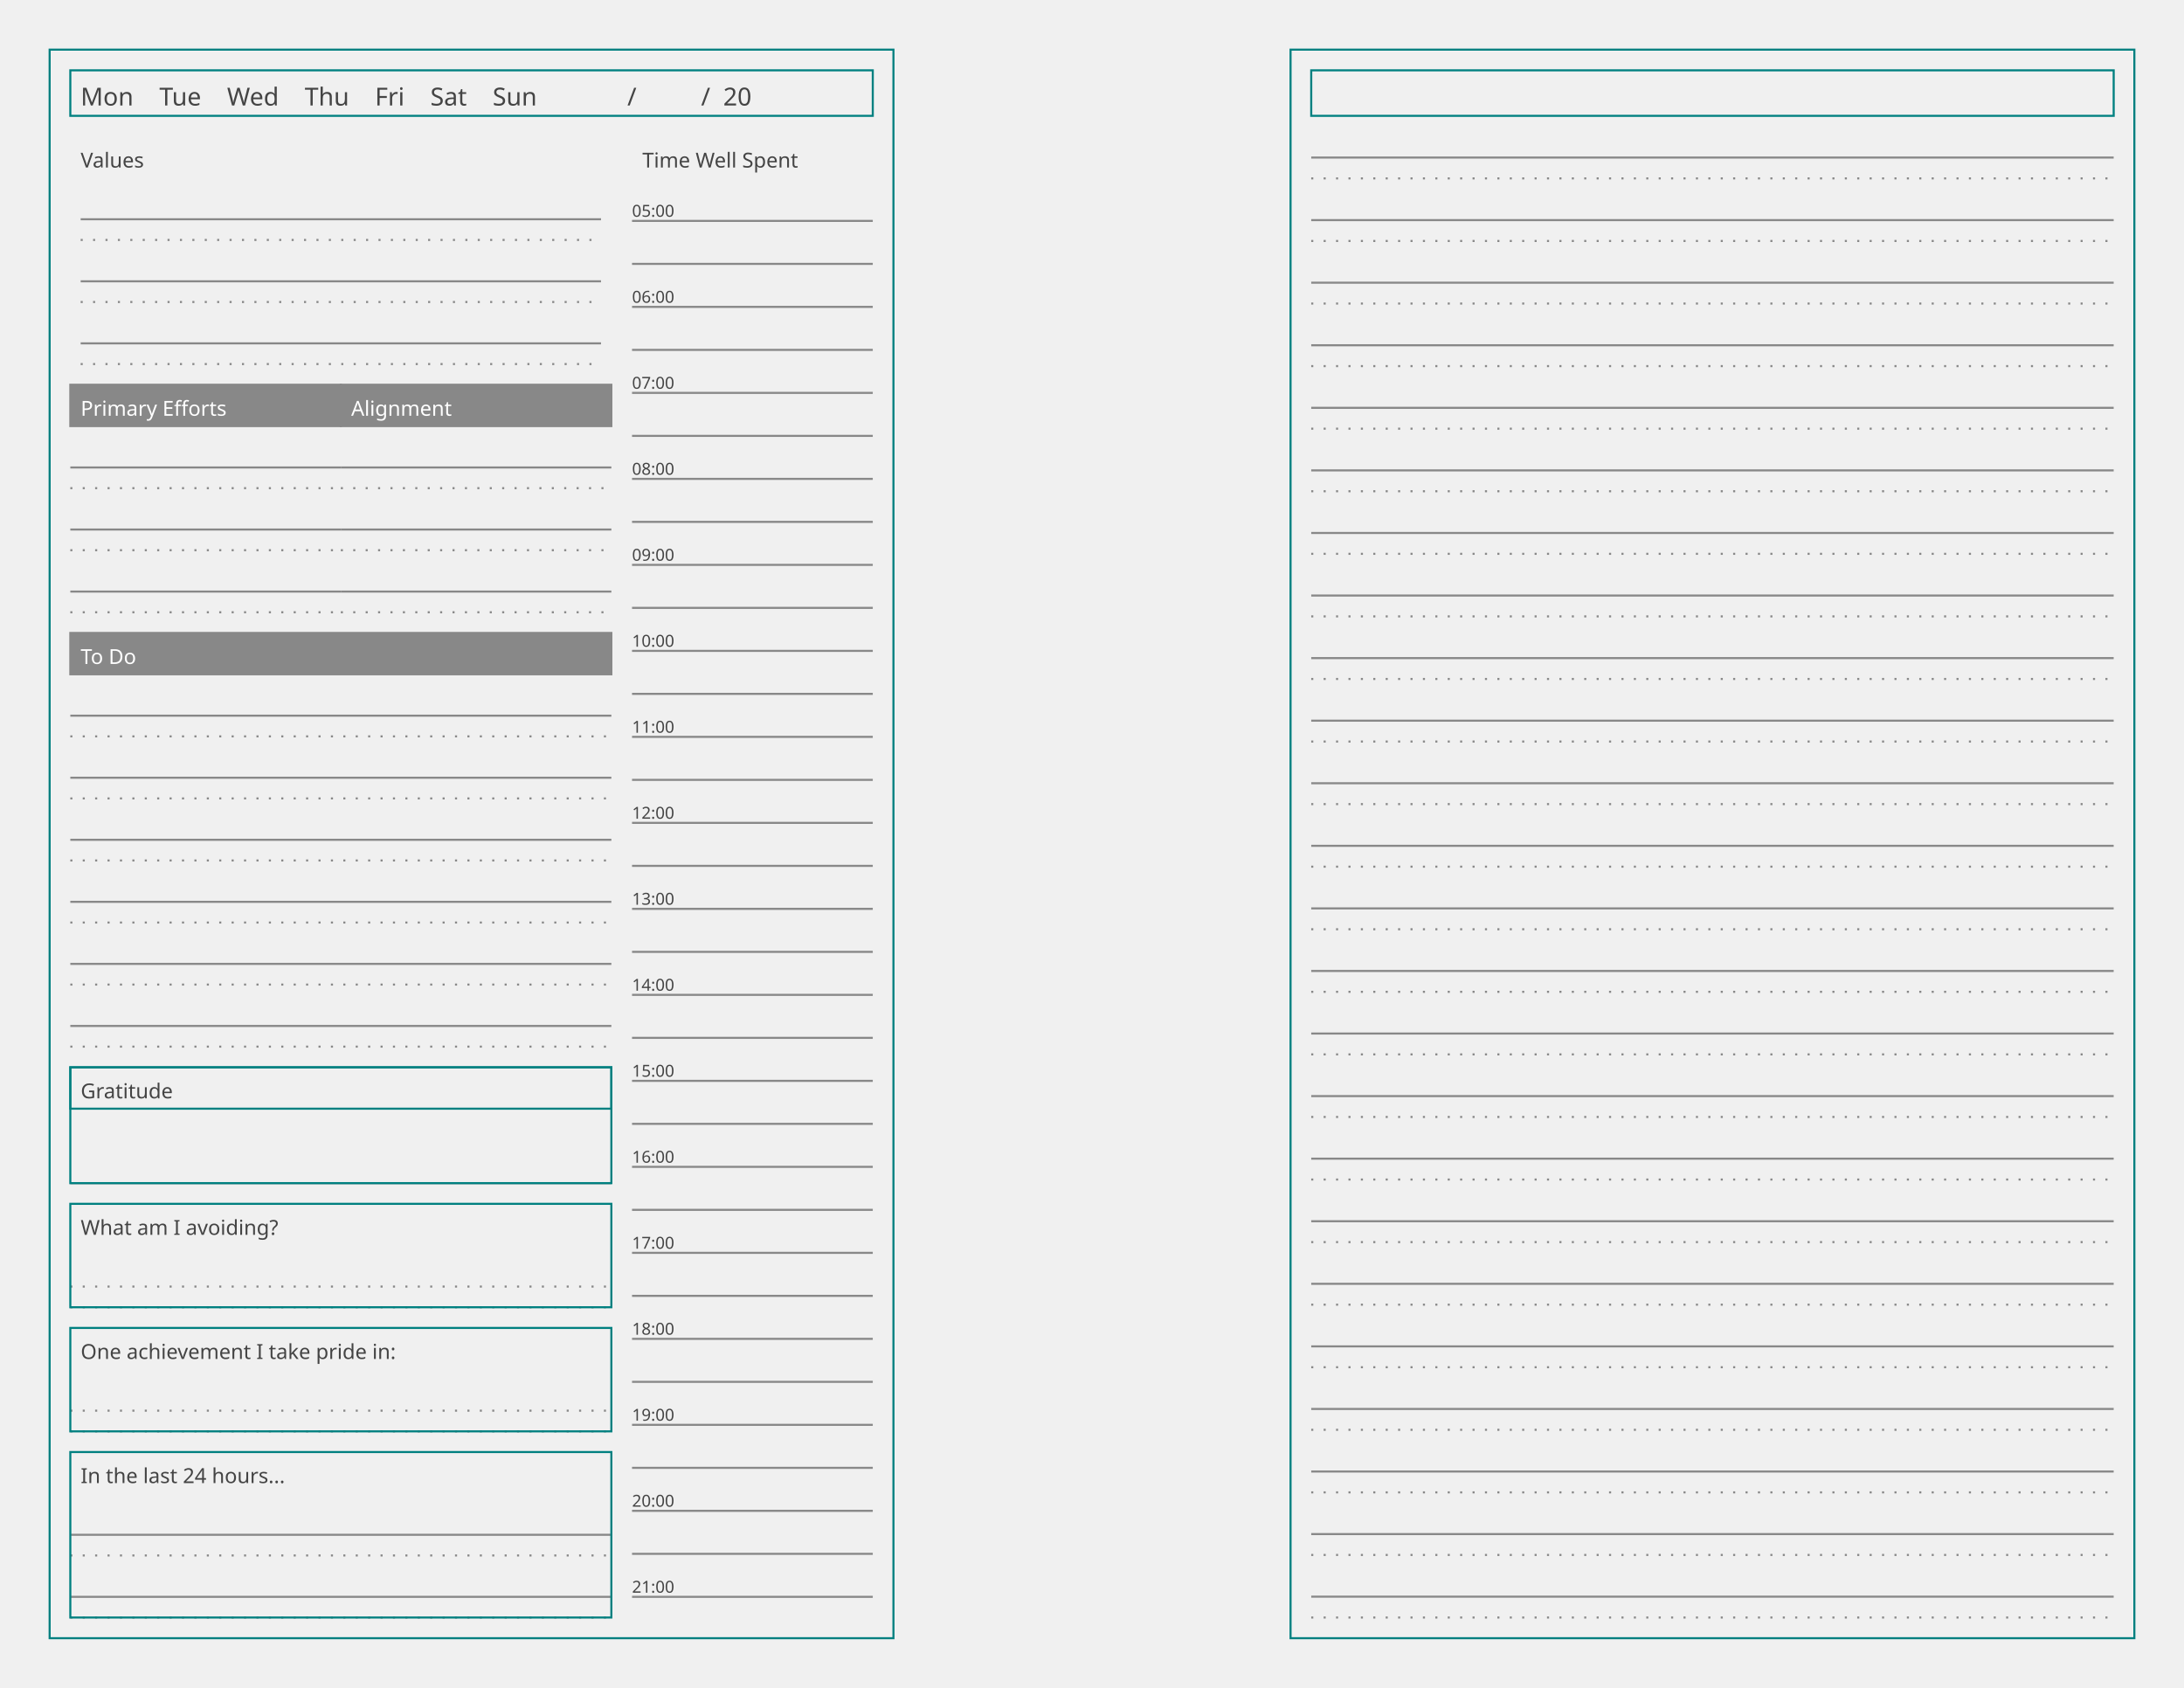
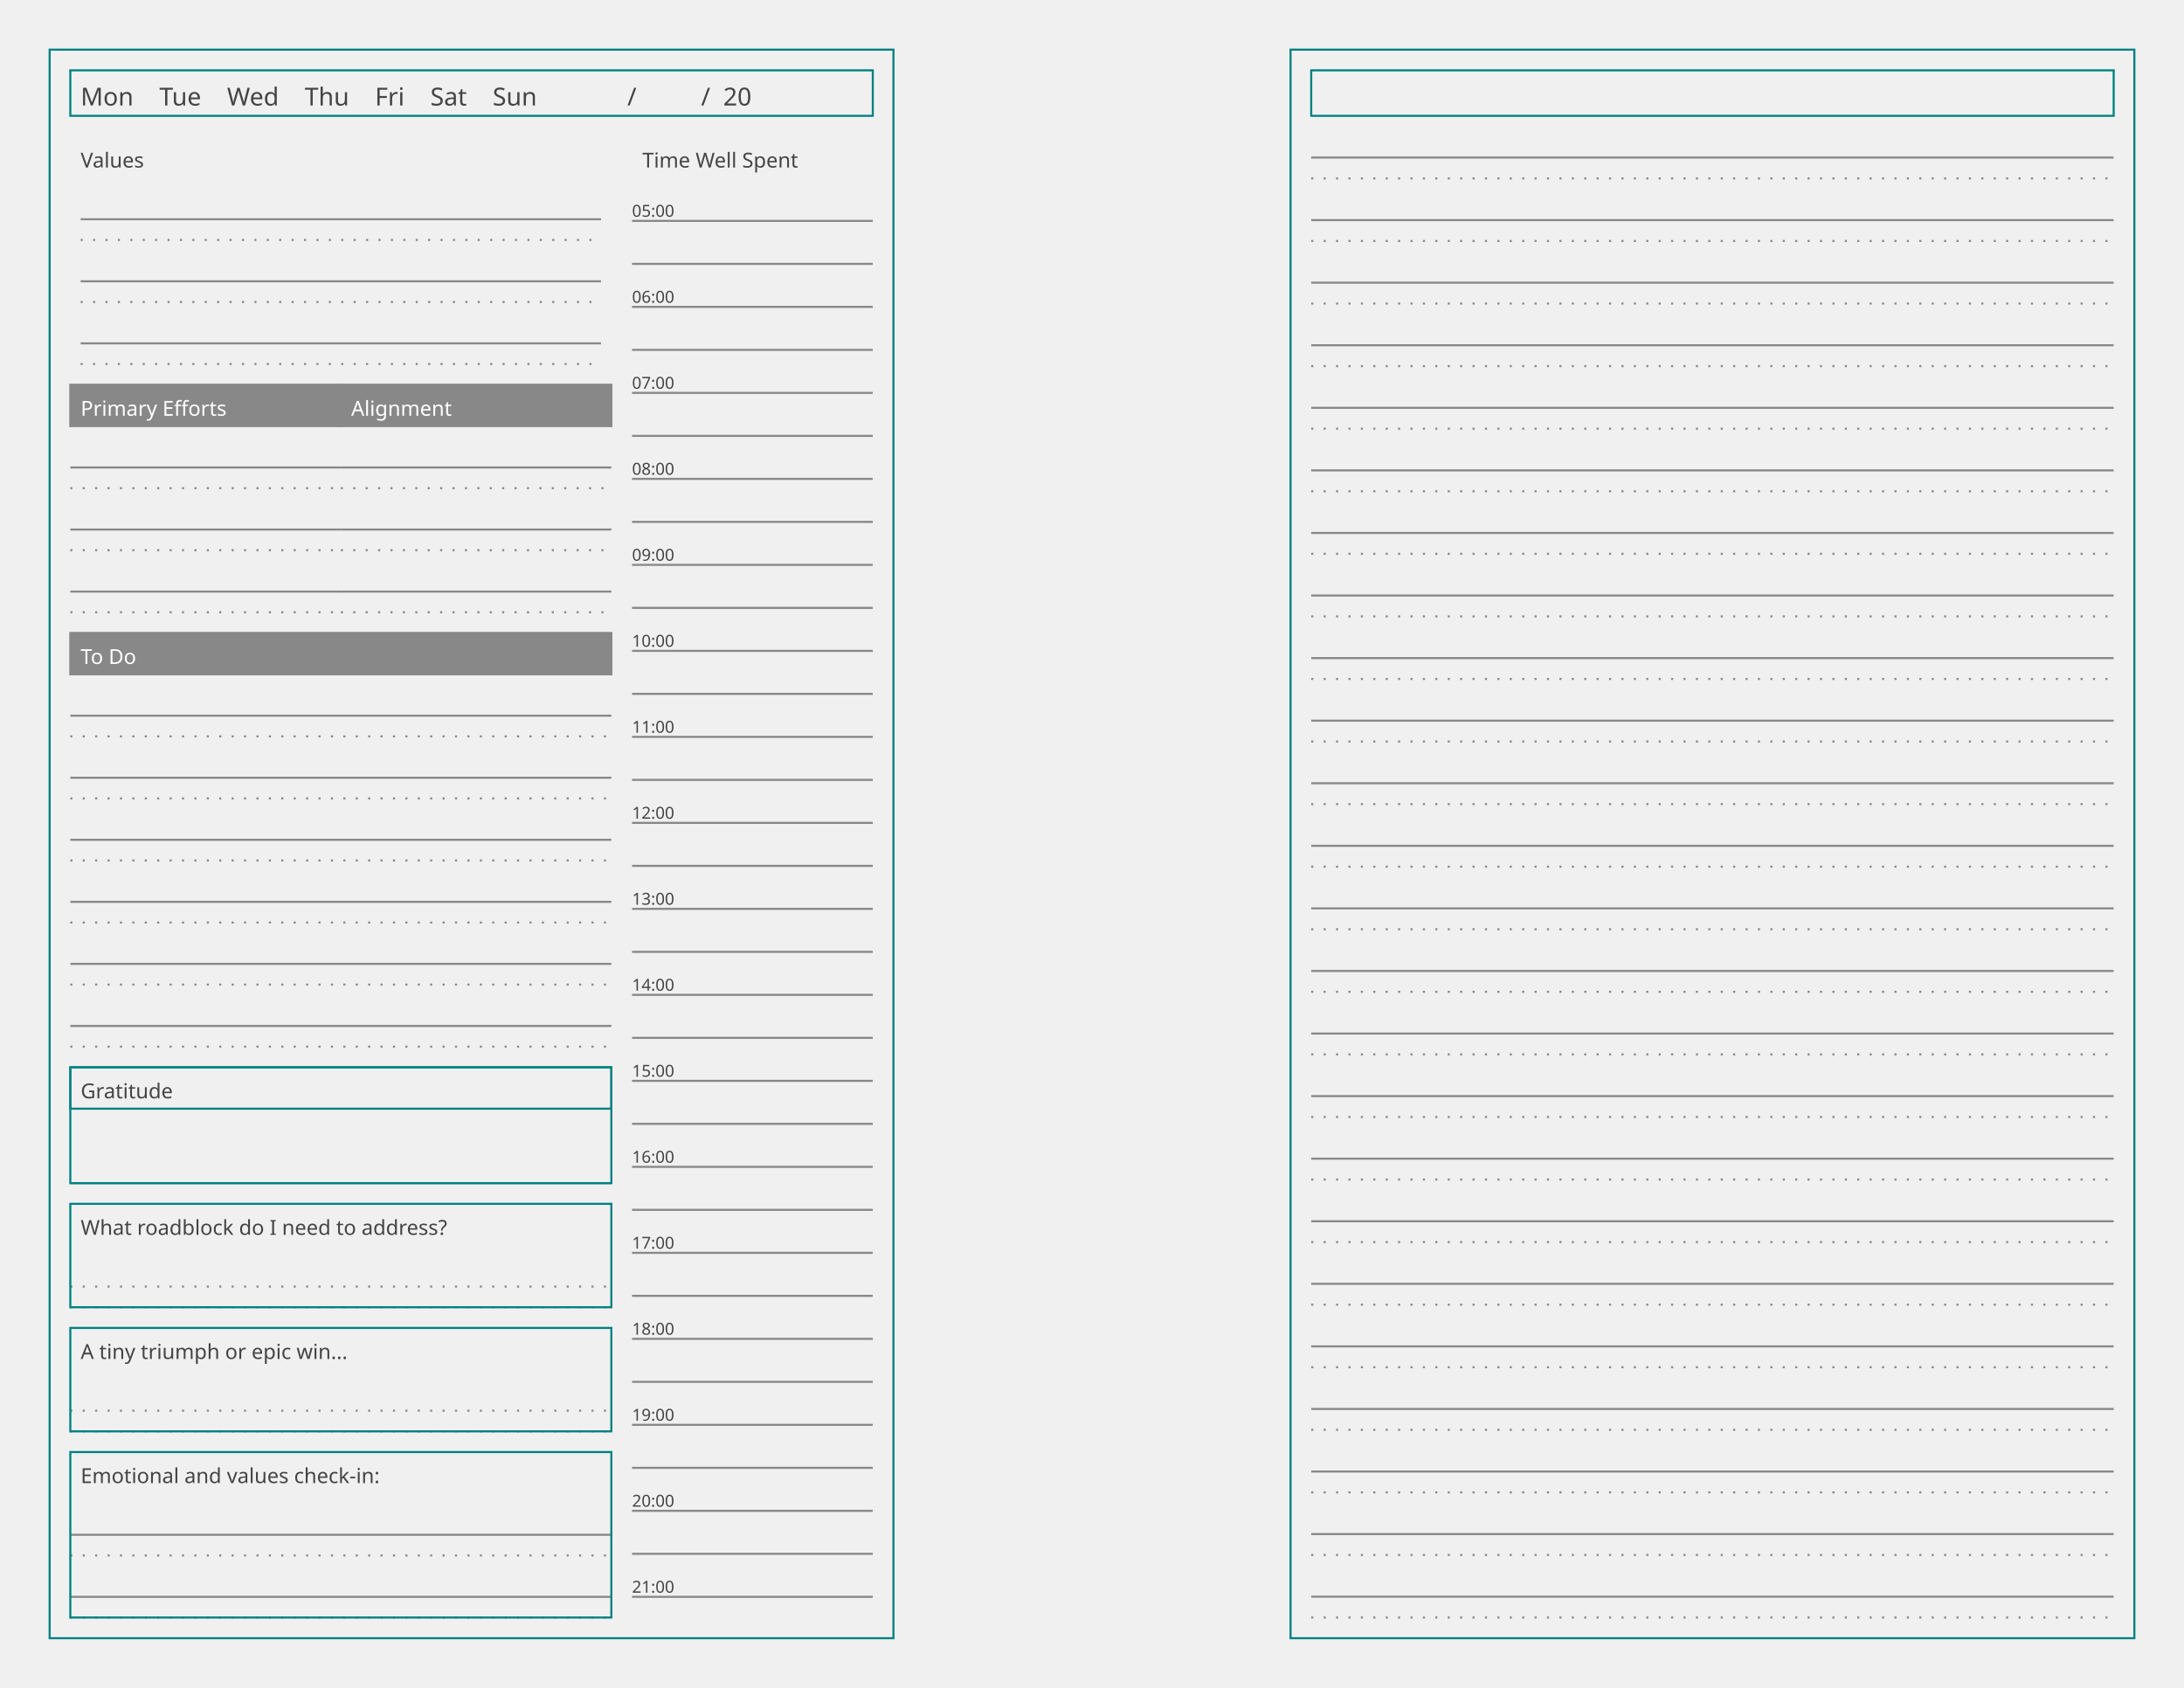
<svg xmlns="http://www.w3.org/2000/svg" baseProfile="tiny" height="8.5in" version="1.2" width="11in">
  <defs />
  <g transform="translate(24.0, 24.0)">
    <rect fill="none" height="768.0" stroke="#008080" width="408.0" x="0" y="0" />
    <g transform="translate(10, 10)">
      <rect fill="none" height="22" stroke="#008080" stroke-width="1" width="388.0" x="0" y="0" />
      <text alignment-baseline="text-after-edge" fill="#444444" font-family="Trebuchet MS" font-size="12" text-anchor="start" transform="translate(5,17)">Mon    Tue    Wed    Thu    Fri    Sat    Sun              /          /  20          </text>
    </g>
    <g transform="translate(10, 32)">
      <g transform="translate(0,10)">
        <g>
          <g transform="translate(0,0)">
            <text alignment-baseline="text-after-edge" fill="#444444" font-family="Ubuntu Mono" font-size="10" text-anchor="start" transform="translate(5,15)">Values</text>
          </g>
          <g transform="translate(0,20)">
            <g>
              <line stroke="#888888" stroke-dasharray="1,5" stroke-width="1" transform="translate(5,30.0)" x1="0" x2="251.6" y1="0" y2="0" />
              <line stroke="#888888" stroke-dasharray="1,5" stroke-width="1" transform="translate(5,60.0)" x1="0" x2="251.6" y1="0" y2="0" />
              <line stroke="#888888" stroke-dasharray="1,5" stroke-width="1" transform="translate(5,90.0)" x1="0" x2="251.6" y1="0" y2="0" />
            </g>
            <g>
              <line stroke="#888888" stroke-dasharray="1,0" stroke-width="1" transform="translate(5,20.0)" x1="0" x2="251.6" y1="0" y2="0" />
              <line stroke="#888888" stroke-dasharray="1,0" stroke-width="1" transform="translate(5,50.0)" x1="0" x2="251.6" y1="0" y2="0" />
              <line stroke="#888888" stroke-dasharray="1,0" stroke-width="1" transform="translate(5,80.0)" x1="0" x2="251.6" y1="0" y2="0" />
            </g>
          </g>
        </g>
      </g>
      <g transform="translate(0,130)">
        <g>
          <g transform="translate(0,0)">
            <g>
              <g transform="translate(0,0)">
                <rect fill="#888888" height="20" stroke="#888888" stroke-width="1" width="130.8" x="0" y="0" />
                <text alignment-baseline="text-after-edge" fill="#ffffff" font-family="Trebuchet MS" font-size="10" text-anchor="start" transform="translate(5,15)">Primary Efforts</text>
              </g>
              <g transform="translate(0,20)">
                <g>
                  <line stroke="#888888" stroke-dasharray="1,5" stroke-width="1" transform="translate(0,30.0)" x1="0" x2="130.8" y1="0" y2="0" />
                  <line stroke="#888888" stroke-dasharray="1,5" stroke-width="1" transform="translate(0,60.0)" x1="0" x2="130.8" y1="0" y2="0" />
                  <line stroke="#888888" stroke-dasharray="1,5" stroke-width="1" transform="translate(0,90.0)" x1="0" x2="130.8" y1="0" y2="0" />
                </g>
                <g>
                  <line stroke="#888888" stroke-dasharray="1,0" stroke-width="1" transform="translate(0,20.0)" x1="0" x2="130.8" y1="0" y2="0" />
                  <line stroke="#888888" stroke-dasharray="1,0" stroke-width="1" transform="translate(0,50.0)" x1="0" x2="130.8" y1="0" y2="0" />
                  <line stroke="#888888" stroke-dasharray="1,0" stroke-width="1" transform="translate(0,80.0)" x1="0" x2="130.8" y1="0" y2="0" />
                </g>
              </g>
            </g>
          </g>
          <g transform="translate(130.8,0)">
            <g>
              <g transform="translate(0,0)">
                <rect fill="#888888" height="20" stroke="#888888" stroke-width="1" width="130.8" x="0" y="0" />
                <text alignment-baseline="text-after-edge" fill="#ffffff" font-family="Trebuchet MS" font-size="10" text-anchor="start" transform="translate(5,15)">Alignment</text>
              </g>
              <g transform="translate(0,20)">
                <g>
                  <line stroke="#888888" stroke-dasharray="1,5" stroke-width="1" transform="translate(0,30.0)" x1="0" x2="130.8" y1="0" y2="0" />
                  <line stroke="#888888" stroke-dasharray="1,5" stroke-width="1" transform="translate(0,60.0)" x1="0" x2="130.8" y1="0" y2="0" />
                  <line stroke="#888888" stroke-dasharray="1,5" stroke-width="1" transform="translate(0,90.0)" x1="0" x2="130.8" y1="0" y2="0" />
                </g>
                <g>
                  <line stroke="#888888" stroke-dasharray="1,0" stroke-width="1" transform="translate(0,20.0)" x1="0" x2="130.8" y1="0" y2="0" />
                  <line stroke="#888888" stroke-dasharray="1,0" stroke-width="1" transform="translate(0,50.0)" x1="0" x2="130.8" y1="0" y2="0" />
                  <line stroke="#888888" stroke-dasharray="1,0" stroke-width="1" transform="translate(0,80.0)" x1="0" x2="130.8" y1="0" y2="0" />
                </g>
              </g>
            </g>
          </g>
        </g>
      </g>
      <g transform="translate(0,250)">
        <g>
          <g transform="translate(0,0)">
            <rect fill="#888888" height="20" stroke="#888888" stroke-width="1" width="261.6" x="0" y="0" />
            <text alignment-baseline="text-after-edge" fill="#ffffff" font-family="Ubuntu Mono" font-size="10" text-anchor="start" transform="translate(5,15)">To Do</text>
          </g>
          <g transform="translate(0,20)">
            <g>
              <line stroke="#888888" stroke-dasharray="1,5" stroke-width="1" transform="translate(0,30.0)" x1="0" x2="261.6" y1="0" y2="0" />
              <line stroke="#888888" stroke-dasharray="1,5" stroke-width="1" transform="translate(0,60.0)" x1="0" x2="261.6" y1="0" y2="0" />
              <line stroke="#888888" stroke-dasharray="1,5" stroke-width="1" transform="translate(0,90.0)" x1="0" x2="261.6" y1="0" y2="0" />
              <line stroke="#888888" stroke-dasharray="1,5" stroke-width="1" transform="translate(0,120.0)" x1="0" x2="261.6" y1="0" y2="0" />
              <line stroke="#888888" stroke-dasharray="1,5" stroke-width="1" transform="translate(0,150.0)" x1="0" x2="261.6" y1="0" y2="0" />
              <line stroke="#888888" stroke-dasharray="1,5" stroke-width="1" transform="translate(0,180.0)" x1="0" x2="261.6" y1="0" y2="0" />
            </g>
            <g>
              <line stroke="#888888" stroke-dasharray="1,0" stroke-width="1" transform="translate(0,20.0)" x1="0" x2="261.6" y1="0" y2="0" />
              <line stroke="#888888" stroke-dasharray="1,0" stroke-width="1" transform="translate(0,50.0)" x1="0" x2="261.6" y1="0" y2="0" />
              <line stroke="#888888" stroke-dasharray="1,0" stroke-width="1" transform="translate(0,80.0)" x1="0" x2="261.6" y1="0" y2="0" />
              <line stroke="#888888" stroke-dasharray="1,0" stroke-width="1" transform="translate(0,110.0)" x1="0" x2="261.6" y1="0" y2="0" />
              <line stroke="#888888" stroke-dasharray="1,0" stroke-width="1" transform="translate(0,140.0)" x1="0" x2="261.6" y1="0" y2="0" />
              <line stroke="#888888" stroke-dasharray="1,0" stroke-width="1" transform="translate(0,170.0)" x1="0" x2="261.6" y1="0" y2="0" />
            </g>
          </g>
        </g>
      </g>
      <g transform="translate(0,460)">
        <g>
          <g transform="translate(0,0)">
            <rect fill="none" height="20" stroke="#008080" stroke-width="1" width="261.6" x="0" y="0" />
            <text alignment-baseline="text-after-edge" fill="#444444" font-family="Trebuchet MS" font-size="10" text-anchor="start" transform="translate(5,15)">Gratitude</text>
          </g>
          <g transform="translate(0,20)">
            <line stroke="#888888" stroke-dasharray="1,0" stroke-width="1" transform="translate(0,36.0)" x1="0" x2="261.6" y1="0" y2="0" />
          </g>
        </g>
        <rect fill="none" height="56.0" stroke="#008080" stroke-width="1" width="261.6" x="0" y="0" />
      </g>
      <g transform="translate(0,526.0)">
        <g>
          <g transform="translate(0,0)">
-             <text alignment-baseline="text-after-edge" fill="#444444" font-family="Ubuntu Mono" font-size="10" text-anchor="start" transform="translate(5,15)">What am I avoiding?</text>
+             <text alignment-baseline="text-after-edge" fill="#444444" font-family="Ubuntu Mono" font-size="10" text-anchor="start" transform="translate(5,15)">What roadblock do I need to address?</text>
          </g>
          <g transform="translate(0,20)">
            <g>
              <line stroke="#888888" stroke-dasharray="1,5" stroke-width="1" transform="translate(0,30.0)" x1="0" x2="261.6" y1="0" y2="0" />
            </g>
            <g>
              <line stroke="#888888" stroke-dasharray="1,5" stroke-width="1" transform="translate(0,20.0)" x1="0" x2="261.6" y1="0" y2="0" />
            </g>
          </g>
        </g>
        <rect fill="none" height="50" stroke="#008080" stroke-width="1" width="261.6" x="0" y="0" />
      </g>
      <g transform="translate(0,586.0)">
        <g>
          <g transform="translate(0,0)">
-             <text alignment-baseline="text-after-edge" fill="#444444" font-family="Ubuntu Mono" font-size="10" text-anchor="start" transform="translate(5,15)">One achievement I take pride in:</text>
+             <text alignment-baseline="text-after-edge" fill="#444444" font-family="Ubuntu Mono" font-size="10" text-anchor="start" transform="translate(5,15)">A tiny triumph or epic win...</text>
          </g>
          <g transform="translate(0,20)">
            <g>
              <line stroke="#888888" stroke-dasharray="1,5" stroke-width="1" transform="translate(0,30.0)" x1="0" x2="261.6" y1="0" y2="0" />
            </g>
            <g>
              <line stroke="#888888" stroke-dasharray="1,5" stroke-width="1" transform="translate(0,20.0)" x1="0" x2="261.6" y1="0" y2="0" />
            </g>
          </g>
        </g>
        <rect fill="none" height="50" stroke="#008080" stroke-width="1" width="261.6" x="0" y="0" />
      </g>
      <g transform="translate(0,646.0)">
        <g>
          <g transform="translate(0,0)">
-             <text alignment-baseline="text-after-edge" fill="#444444" font-family="Ubuntu Mono" font-size="10" text-anchor="start" transform="translate(5,15)">In the last 24 hours...</text>
+             <text alignment-baseline="text-after-edge" fill="#444444" font-family="Ubuntu Mono" font-size="10" text-anchor="start" transform="translate(5,15)">Emotional and values check-in:</text>
          </g>
          <g transform="translate(0,20)">
            <g>
              <line stroke="#888888" stroke-dasharray="1,5" stroke-width="1" transform="translate(0,30.0)" x1="0" x2="261.6" y1="0" y2="0" />
              <line stroke="#888888" stroke-dasharray="1,5" stroke-width="1" transform="translate(0,60.0)" x1="0" x2="261.6" y1="0" y2="0" />
            </g>
            <g>
              <line stroke="#888888" stroke-dasharray="1,0" stroke-width="1" transform="translate(0,20.0)" x1="0" x2="261.6" y1="0" y2="0" />
              <line stroke="#888888" stroke-dasharray="1,0" stroke-width="1" transform="translate(0,50.0)" x1="0" x2="261.6" y1="0" y2="0" />
            </g>
          </g>
        </g>
        <rect fill="none" height="80" stroke="#008080" stroke-width="1" width="261.6" x="0" y="0" />
      </g>
    </g>
    <g transform="translate(281.6,32)">
      <g>
        <rect fill="none" height="20" stroke="none" width="116.4" x="0" y="10" />
        <text alignment-baseline="text-after-edge" fill="#444444" font-family="Ubuntu Mono" font-size="10" text-anchor="start" x="5" y="25">Time Well Spent</text>
      </g>
      <g>
        <text alignment-baseline="text-after-edge" fill="#444444" font-family="Ubuntu Mono" font-size="8" text-anchor="start" x="0" y="48.788">05:00</text>
        <line stroke="#888888" x1="0" x2="116.4" y1="50.788" y2="50.788" />
        <line stroke="#888888" x1="0" x2="116.4" y1="71.576" y2="71.576" />
        <text alignment-baseline="text-after-edge" fill="#444444" font-family="Ubuntu Mono" font-size="8" text-anchor="start" x="0" y="90.364">06:00</text>
        <line stroke="#888888" x1="0" x2="116.4" y1="92.364" y2="92.364" />
        <line stroke="#888888" x1="0" x2="116.4" y1="113.152" y2="113.152" />
        <text alignment-baseline="text-after-edge" fill="#444444" font-family="Ubuntu Mono" font-size="8" text-anchor="start" x="0" y="131.939">07:00</text>
        <line stroke="#888888" x1="0" x2="116.4" y1="133.939" y2="133.939" />
        <line stroke="#888888" x1="0" x2="116.4" y1="154.727" y2="154.727" />
        <text alignment-baseline="text-after-edge" fill="#444444" font-family="Ubuntu Mono" font-size="8" text-anchor="start" x="0" y="173.515">08:00</text>
        <line stroke="#888888" x1="0" x2="116.4" y1="175.515" y2="175.515" />
        <line stroke="#888888" x1="0" x2="116.4" y1="196.303" y2="196.303" />
        <text alignment-baseline="text-after-edge" fill="#444444" font-family="Ubuntu Mono" font-size="8" text-anchor="start" x="0" y="215.091">09:00</text>
        <line stroke="#888888" x1="0" x2="116.4" y1="217.091" y2="217.091" />
        <line stroke="#888888" x1="0" x2="116.4" y1="237.879" y2="237.879" />
        <text alignment-baseline="text-after-edge" fill="#444444" font-family="Ubuntu Mono" font-size="8" text-anchor="start" x="0" y="256.667">10:00</text>
        <line stroke="#888888" x1="0" x2="116.4" y1="258.667" y2="258.667" />
        <line stroke="#888888" x1="0" x2="116.4" y1="279.455" y2="279.455" />
        <text alignment-baseline="text-after-edge" fill="#444444" font-family="Ubuntu Mono" font-size="8" text-anchor="start" x="0" y="298.242">11:00</text>
        <line stroke="#888888" x1="0" x2="116.4" y1="300.242" y2="300.242" />
        <line stroke="#888888" x1="0" x2="116.4" y1="321.03" y2="321.03" />
        <text alignment-baseline="text-after-edge" fill="#444444" font-family="Ubuntu Mono" font-size="8" text-anchor="start" x="0" y="339.818">12:00</text>
        <line stroke="#888888" x1="0" x2="116.4" y1="341.818" y2="341.818" />
        <line stroke="#888888" x1="0" x2="116.4" y1="362.606" y2="362.606" />
        <text alignment-baseline="text-after-edge" fill="#444444" font-family="Ubuntu Mono" font-size="8" text-anchor="start" x="0" y="381.394">13:00</text>
        <line stroke="#888888" x1="0" x2="116.4" y1="383.394" y2="383.394" />
        <line stroke="#888888" x1="0" x2="116.4" y1="404.182" y2="404.182" />
        <text alignment-baseline="text-after-edge" fill="#444444" font-family="Ubuntu Mono" font-size="8" text-anchor="start" x="0" y="422.97">14:00</text>
        <line stroke="#888888" x1="0" x2="116.4" y1="424.97" y2="424.97" />
        <line stroke="#888888" x1="0" x2="116.4" y1="445.758" y2="445.758" />
        <text alignment-baseline="text-after-edge" fill="#444444" font-family="Ubuntu Mono" font-size="8" text-anchor="start" x="0" y="464.545">15:00</text>
        <line stroke="#888888" x1="0" x2="116.4" y1="466.545" y2="466.545" />
        <line stroke="#888888" x1="0" x2="116.4" y1="487.333" y2="487.333" />
        <text alignment-baseline="text-after-edge" fill="#444444" font-family="Ubuntu Mono" font-size="8" text-anchor="start" x="0" y="506.121">16:00</text>
        <line stroke="#888888" x1="0" x2="116.4" y1="508.121" y2="508.121" />
        <line stroke="#888888" x1="0" x2="116.4" y1="528.909" y2="528.909" />
        <text alignment-baseline="text-after-edge" fill="#444444" font-family="Ubuntu Mono" font-size="8" text-anchor="start" x="0" y="547.697">17:00</text>
        <line stroke="#888888" x1="0" x2="116.4" y1="549.697" y2="549.697" />
        <line stroke="#888888" x1="0" x2="116.4" y1="570.485" y2="570.485" />
        <text alignment-baseline="text-after-edge" fill="#444444" font-family="Ubuntu Mono" font-size="8" text-anchor="start" x="0" y="589.273">18:00</text>
        <line stroke="#888888" x1="0" x2="116.4" y1="591.273" y2="591.273" />
        <line stroke="#888888" x1="0" x2="116.4" y1="612.061" y2="612.061" />
        <text alignment-baseline="text-after-edge" fill="#444444" font-family="Ubuntu Mono" font-size="8" text-anchor="start" x="0" y="630.848">19:00</text>
        <line stroke="#888888" x1="0" x2="116.4" y1="632.848" y2="632.848" />
        <line stroke="#888888" x1="0" x2="116.4" y1="653.636" y2="653.636" />
        <text alignment-baseline="text-after-edge" fill="#444444" font-family="Ubuntu Mono" font-size="8" text-anchor="start" x="0" y="672.424">20:00</text>
        <line stroke="#888888" x1="0" x2="116.4" y1="674.424" y2="674.424" />
        <line stroke="#888888" x1="0" x2="116.4" y1="695.212" y2="695.212" />
        <text alignment-baseline="text-after-edge" fill="#444444" font-family="Ubuntu Mono" font-size="8" text-anchor="start" x="0" y="714.0">21:00</text>
        <line stroke="#888888" x1="0" x2="116.4" y1="716.0" y2="716.0" />
      </g>
    </g>
  </g>
  <g transform="translate(624.0, 24.0)">
    <rect fill="none" height="768.0" stroke="#008080" width="408.0" x="0" y="0" />
    <g transform="translate(10, 10)">
      <rect fill="none" height="22" stroke="#008080" stroke-width="1" width="388.0" x="0" y="0" />
      <text alignment-baseline="text-after-edge" fill="#444444" font-family="Trebuchet MS" font-size="12" text-anchor="start" transform="translate(5,17)" />
    </g>
    <g transform="translate(10, 32)">
      <g transform="translate(0,0)">
        <g>
          <line stroke="#888888" stroke-dasharray="1,5" stroke-width="1" transform="translate(0,30.25)" x1="0" x2="388.0" y1="0" y2="0" />
          <line stroke="#888888" stroke-dasharray="1,5" stroke-width="1" transform="translate(0,60.5)" x1="0" x2="388.0" y1="0" y2="0" />
          <line stroke="#888888" stroke-dasharray="1,5" stroke-width="1" transform="translate(0,90.75)" x1="0" x2="388.0" y1="0" y2="0" />
          <line stroke="#888888" stroke-dasharray="1,5" stroke-width="1" transform="translate(0,121.0)" x1="0" x2="388.0" y1="0" y2="0" />
          <line stroke="#888888" stroke-dasharray="1,5" stroke-width="1" transform="translate(0,151.25)" x1="0" x2="388.0" y1="0" y2="0" />
          <line stroke="#888888" stroke-dasharray="1,5" stroke-width="1" transform="translate(0,181.5)" x1="0" x2="388.0" y1="0" y2="0" />
          <line stroke="#888888" stroke-dasharray="1,5" stroke-width="1" transform="translate(0,211.75)" x1="0" x2="388.0" y1="0" y2="0" />
          <line stroke="#888888" stroke-dasharray="1,5" stroke-width="1" transform="translate(0,242.0)" x1="0" x2="388.0" y1="0" y2="0" />
          <line stroke="#888888" stroke-dasharray="1,5" stroke-width="1" transform="translate(0,272.25)" x1="0" x2="388.0" y1="0" y2="0" />
          <line stroke="#888888" stroke-dasharray="1,5" stroke-width="1" transform="translate(0,302.5)" x1="0" x2="388.0" y1="0" y2="0" />
          <line stroke="#888888" stroke-dasharray="1,5" stroke-width="1" transform="translate(0,332.75)" x1="0" x2="388.0" y1="0" y2="0" />
          <line stroke="#888888" stroke-dasharray="1,5" stroke-width="1" transform="translate(0,363.0)" x1="0" x2="388.0" y1="0" y2="0" />
          <line stroke="#888888" stroke-dasharray="1,5" stroke-width="1" transform="translate(0,393.25)" x1="0" x2="388.0" y1="0" y2="0" />
          <line stroke="#888888" stroke-dasharray="1,5" stroke-width="1" transform="translate(0,423.5)" x1="0" x2="388.0" y1="0" y2="0" />
          <line stroke="#888888" stroke-dasharray="1,5" stroke-width="1" transform="translate(0,453.75)" x1="0" x2="388.0" y1="0" y2="0" />
          <line stroke="#888888" stroke-dasharray="1,5" stroke-width="1" transform="translate(0,484.0)" x1="0" x2="388.0" y1="0" y2="0" />
          <line stroke="#888888" stroke-dasharray="1,5" stroke-width="1" transform="translate(0,514.25)" x1="0" x2="388.0" y1="0" y2="0" />
          <line stroke="#888888" stroke-dasharray="1,5" stroke-width="1" transform="translate(0,544.5)" x1="0" x2="388.0" y1="0" y2="0" />
          <line stroke="#888888" stroke-dasharray="1,5" stroke-width="1" transform="translate(0,574.75)" x1="0" x2="388.0" y1="0" y2="0" />
          <line stroke="#888888" stroke-dasharray="1,5" stroke-width="1" transform="translate(0,605.0)" x1="0" x2="388.0" y1="0" y2="0" />
          <line stroke="#888888" stroke-dasharray="1,5" stroke-width="1" transform="translate(0,635.25)" x1="0" x2="388.0" y1="0" y2="0" />
          <line stroke="#888888" stroke-dasharray="1,5" stroke-width="1" transform="translate(0,665.5)" x1="0" x2="388.0" y1="0" y2="0" />
          <line stroke="#888888" stroke-dasharray="1,5" stroke-width="1" transform="translate(0,695.75)" x1="0" x2="388.0" y1="0" y2="0" />
          <line stroke="#888888" stroke-dasharray="1,5" stroke-width="1" transform="translate(0,726.0)" x1="0" x2="388.0" y1="0" y2="0" />
        </g>
        <g>
          <line stroke="#888888" stroke-dasharray="1,0" stroke-width="1" transform="translate(0,20.16667)" x1="0" x2="388.0" y1="0" y2="0" />
          <line stroke="#888888" stroke-dasharray="1,0" stroke-width="1" transform="translate(0,50.41667)" x1="0" x2="388.0" y1="0" y2="0" />
          <line stroke="#888888" stroke-dasharray="1,0" stroke-width="1" transform="translate(0,80.66667)" x1="0" x2="388.0" y1="0" y2="0" />
          <line stroke="#888888" stroke-dasharray="1,0" stroke-width="1" transform="translate(0,110.9167)" x1="0" x2="388.0" y1="0" y2="0" />
          <line stroke="#888888" stroke-dasharray="1,0" stroke-width="1" transform="translate(0,141.1667)" x1="0" x2="388.0" y1="0" y2="0" />
          <line stroke="#888888" stroke-dasharray="1,0" stroke-width="1" transform="translate(0,171.4167)" x1="0" x2="388.0" y1="0" y2="0" />
          <line stroke="#888888" stroke-dasharray="1,0" stroke-width="1" transform="translate(0,201.6667)" x1="0" x2="388.0" y1="0" y2="0" />
          <line stroke="#888888" stroke-dasharray="1,0" stroke-width="1" transform="translate(0,231.9167)" x1="0" x2="388.0" y1="0" y2="0" />
          <line stroke="#888888" stroke-dasharray="1,0" stroke-width="1" transform="translate(0,262.1667)" x1="0" x2="388.0" y1="0" y2="0" />
          <line stroke="#888888" stroke-dasharray="1,0" stroke-width="1" transform="translate(0,292.4167)" x1="0" x2="388.0" y1="0" y2="0" />
          <line stroke="#888888" stroke-dasharray="1,0" stroke-width="1" transform="translate(0,322.6667)" x1="0" x2="388.0" y1="0" y2="0" />
          <line stroke="#888888" stroke-dasharray="1,0" stroke-width="1" transform="translate(0,352.9167)" x1="0" x2="388.0" y1="0" y2="0" />
          <line stroke="#888888" stroke-dasharray="1,0" stroke-width="1" transform="translate(0,383.1667)" x1="0" x2="388.0" y1="0" y2="0" />
          <line stroke="#888888" stroke-dasharray="1,0" stroke-width="1" transform="translate(0,413.4167)" x1="0" x2="388.0" y1="0" y2="0" />
          <line stroke="#888888" stroke-dasharray="1,0" stroke-width="1" transform="translate(0,443.6667)" x1="0" x2="388.0" y1="0" y2="0" />
          <line stroke="#888888" stroke-dasharray="1,0" stroke-width="1" transform="translate(0,473.9167)" x1="0" x2="388.0" y1="0" y2="0" />
          <line stroke="#888888" stroke-dasharray="1,0" stroke-width="1" transform="translate(0,504.1667)" x1="0" x2="388.0" y1="0" y2="0" />
          <line stroke="#888888" stroke-dasharray="1,0" stroke-width="1" transform="translate(0,534.4167)" x1="0" x2="388.0" y1="0" y2="0" />
          <line stroke="#888888" stroke-dasharray="1,0" stroke-width="1" transform="translate(0,564.6667)" x1="0" x2="388.0" y1="0" y2="0" />
          <line stroke="#888888" stroke-dasharray="1,0" stroke-width="1" transform="translate(0,594.9167)" x1="0" x2="388.0" y1="0" y2="0" />
          <line stroke="#888888" stroke-dasharray="1,0" stroke-width="1" transform="translate(0,625.1667)" x1="0" x2="388.0" y1="0" y2="0" />
          <line stroke="#888888" stroke-dasharray="1,0" stroke-width="1" transform="translate(0,655.4167)" x1="0" x2="388.0" y1="0" y2="0" />
          <line stroke="#888888" stroke-dasharray="1,0" stroke-width="1" transform="translate(0,685.6667)" x1="0" x2="388.0" y1="0" y2="0" />
          <line stroke="#888888" stroke-dasharray="1,0" stroke-width="1" transform="translate(0,715.9167)" x1="0" x2="388.0" y1="0" y2="0" />
        </g>
      </g>
    </g>
  </g>
</svg>
